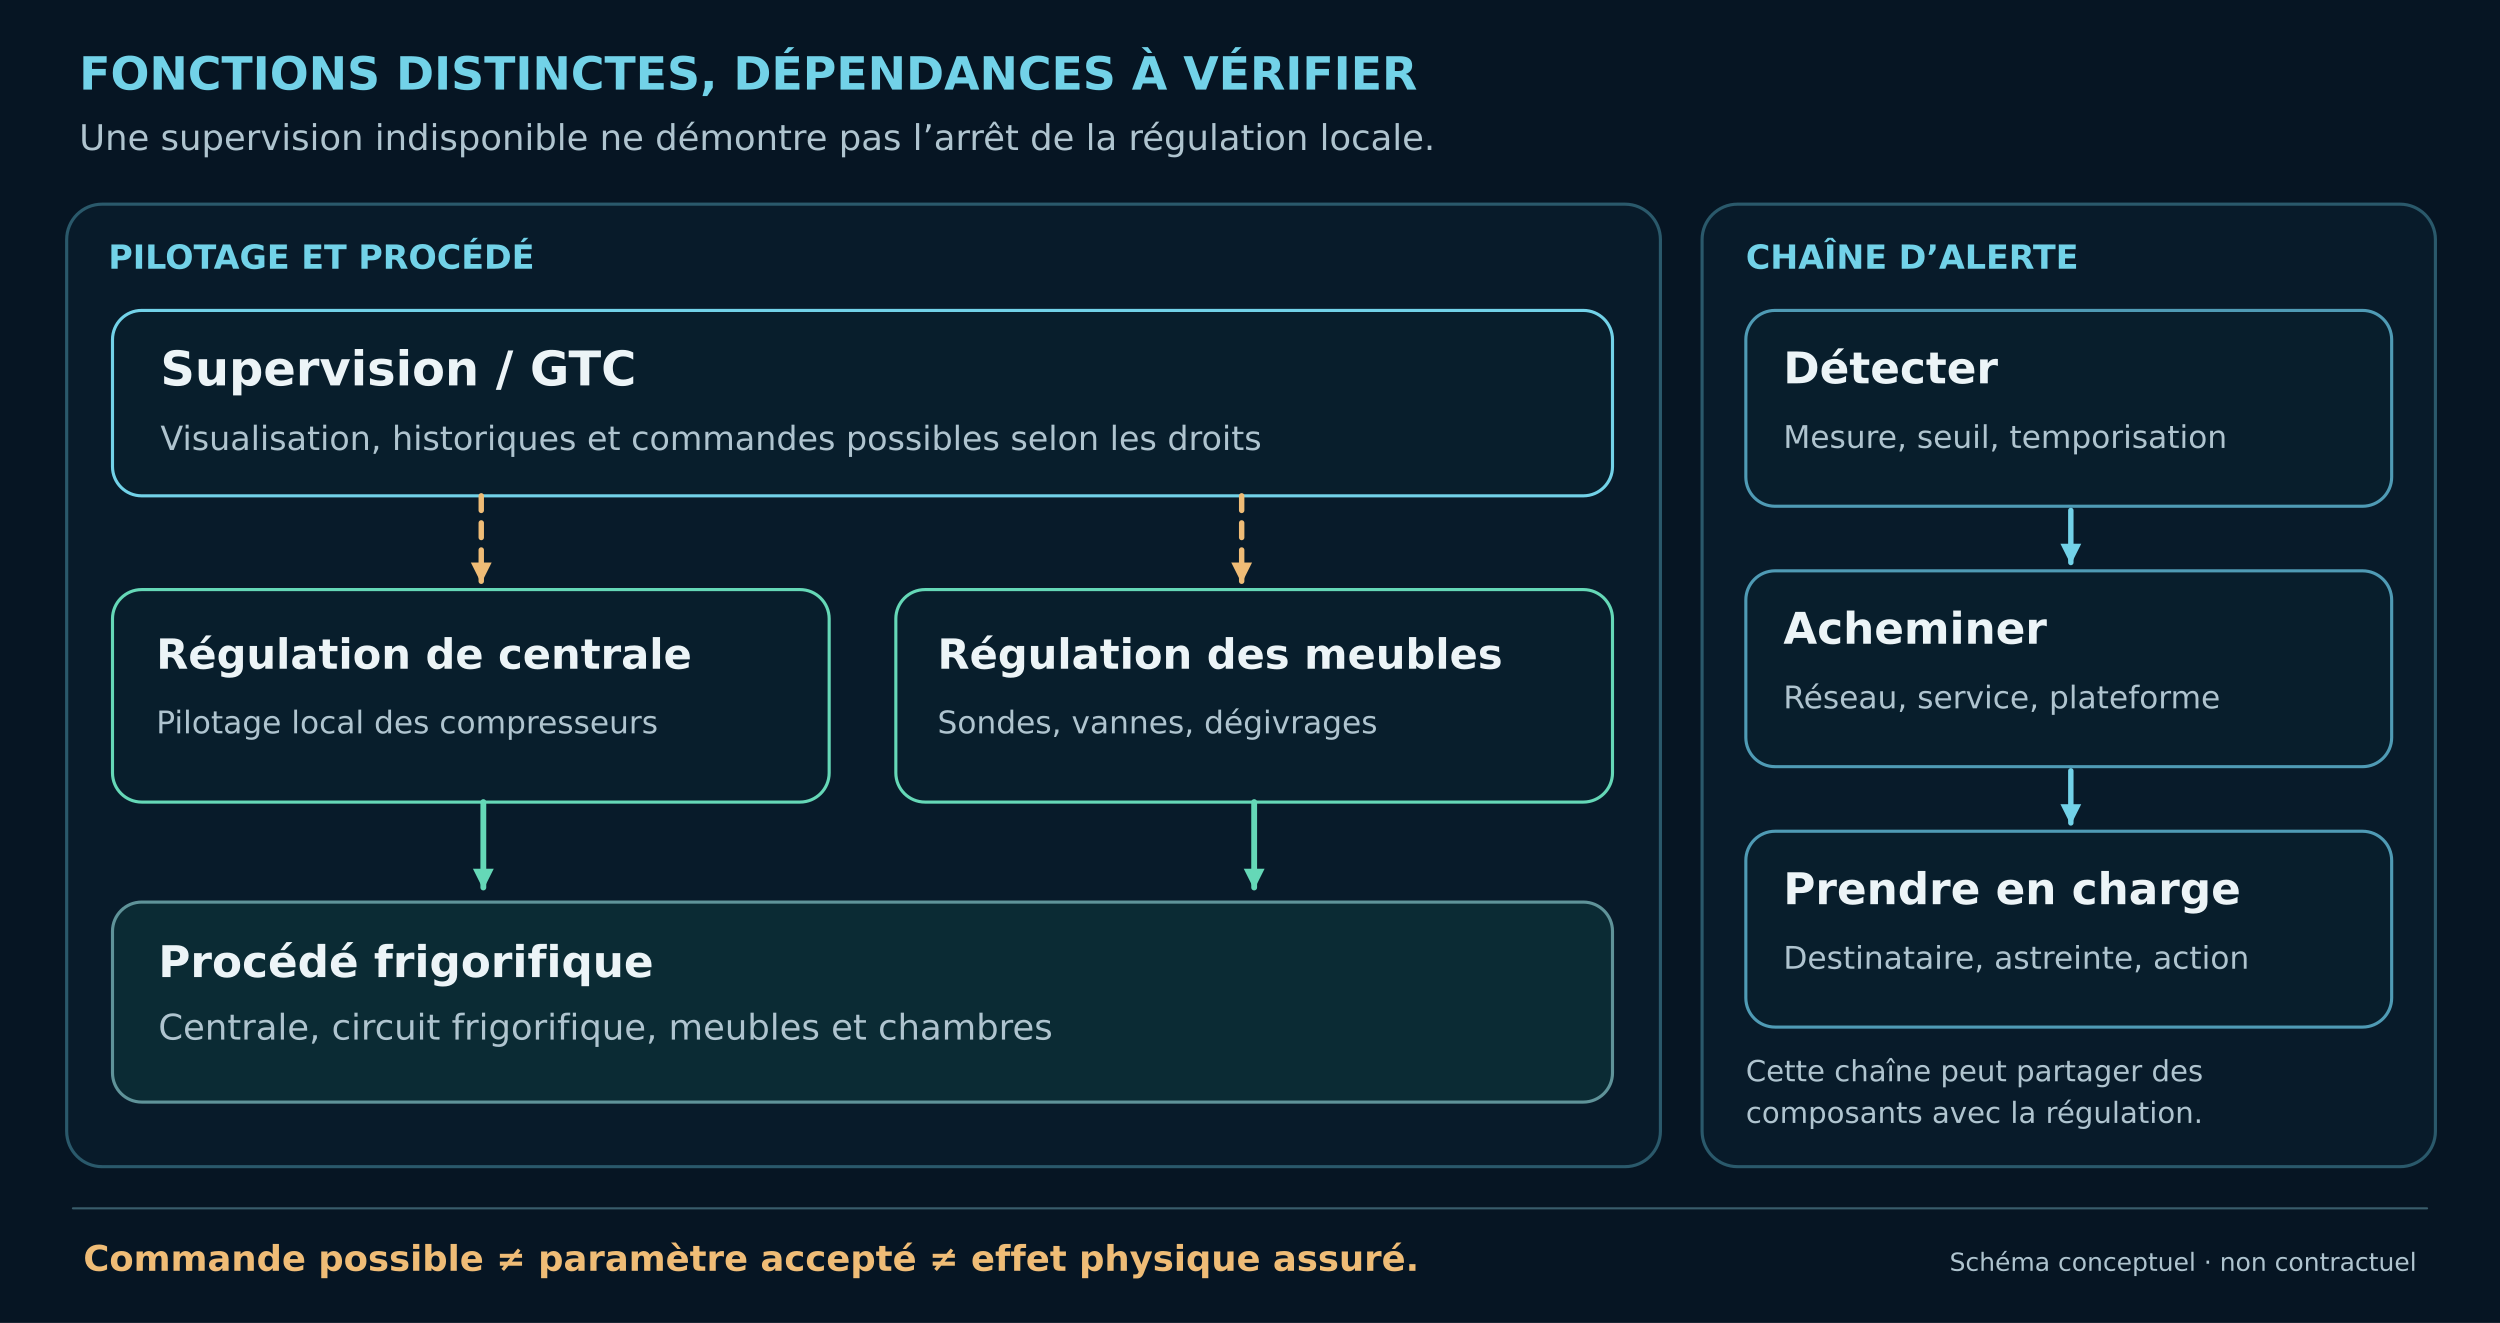
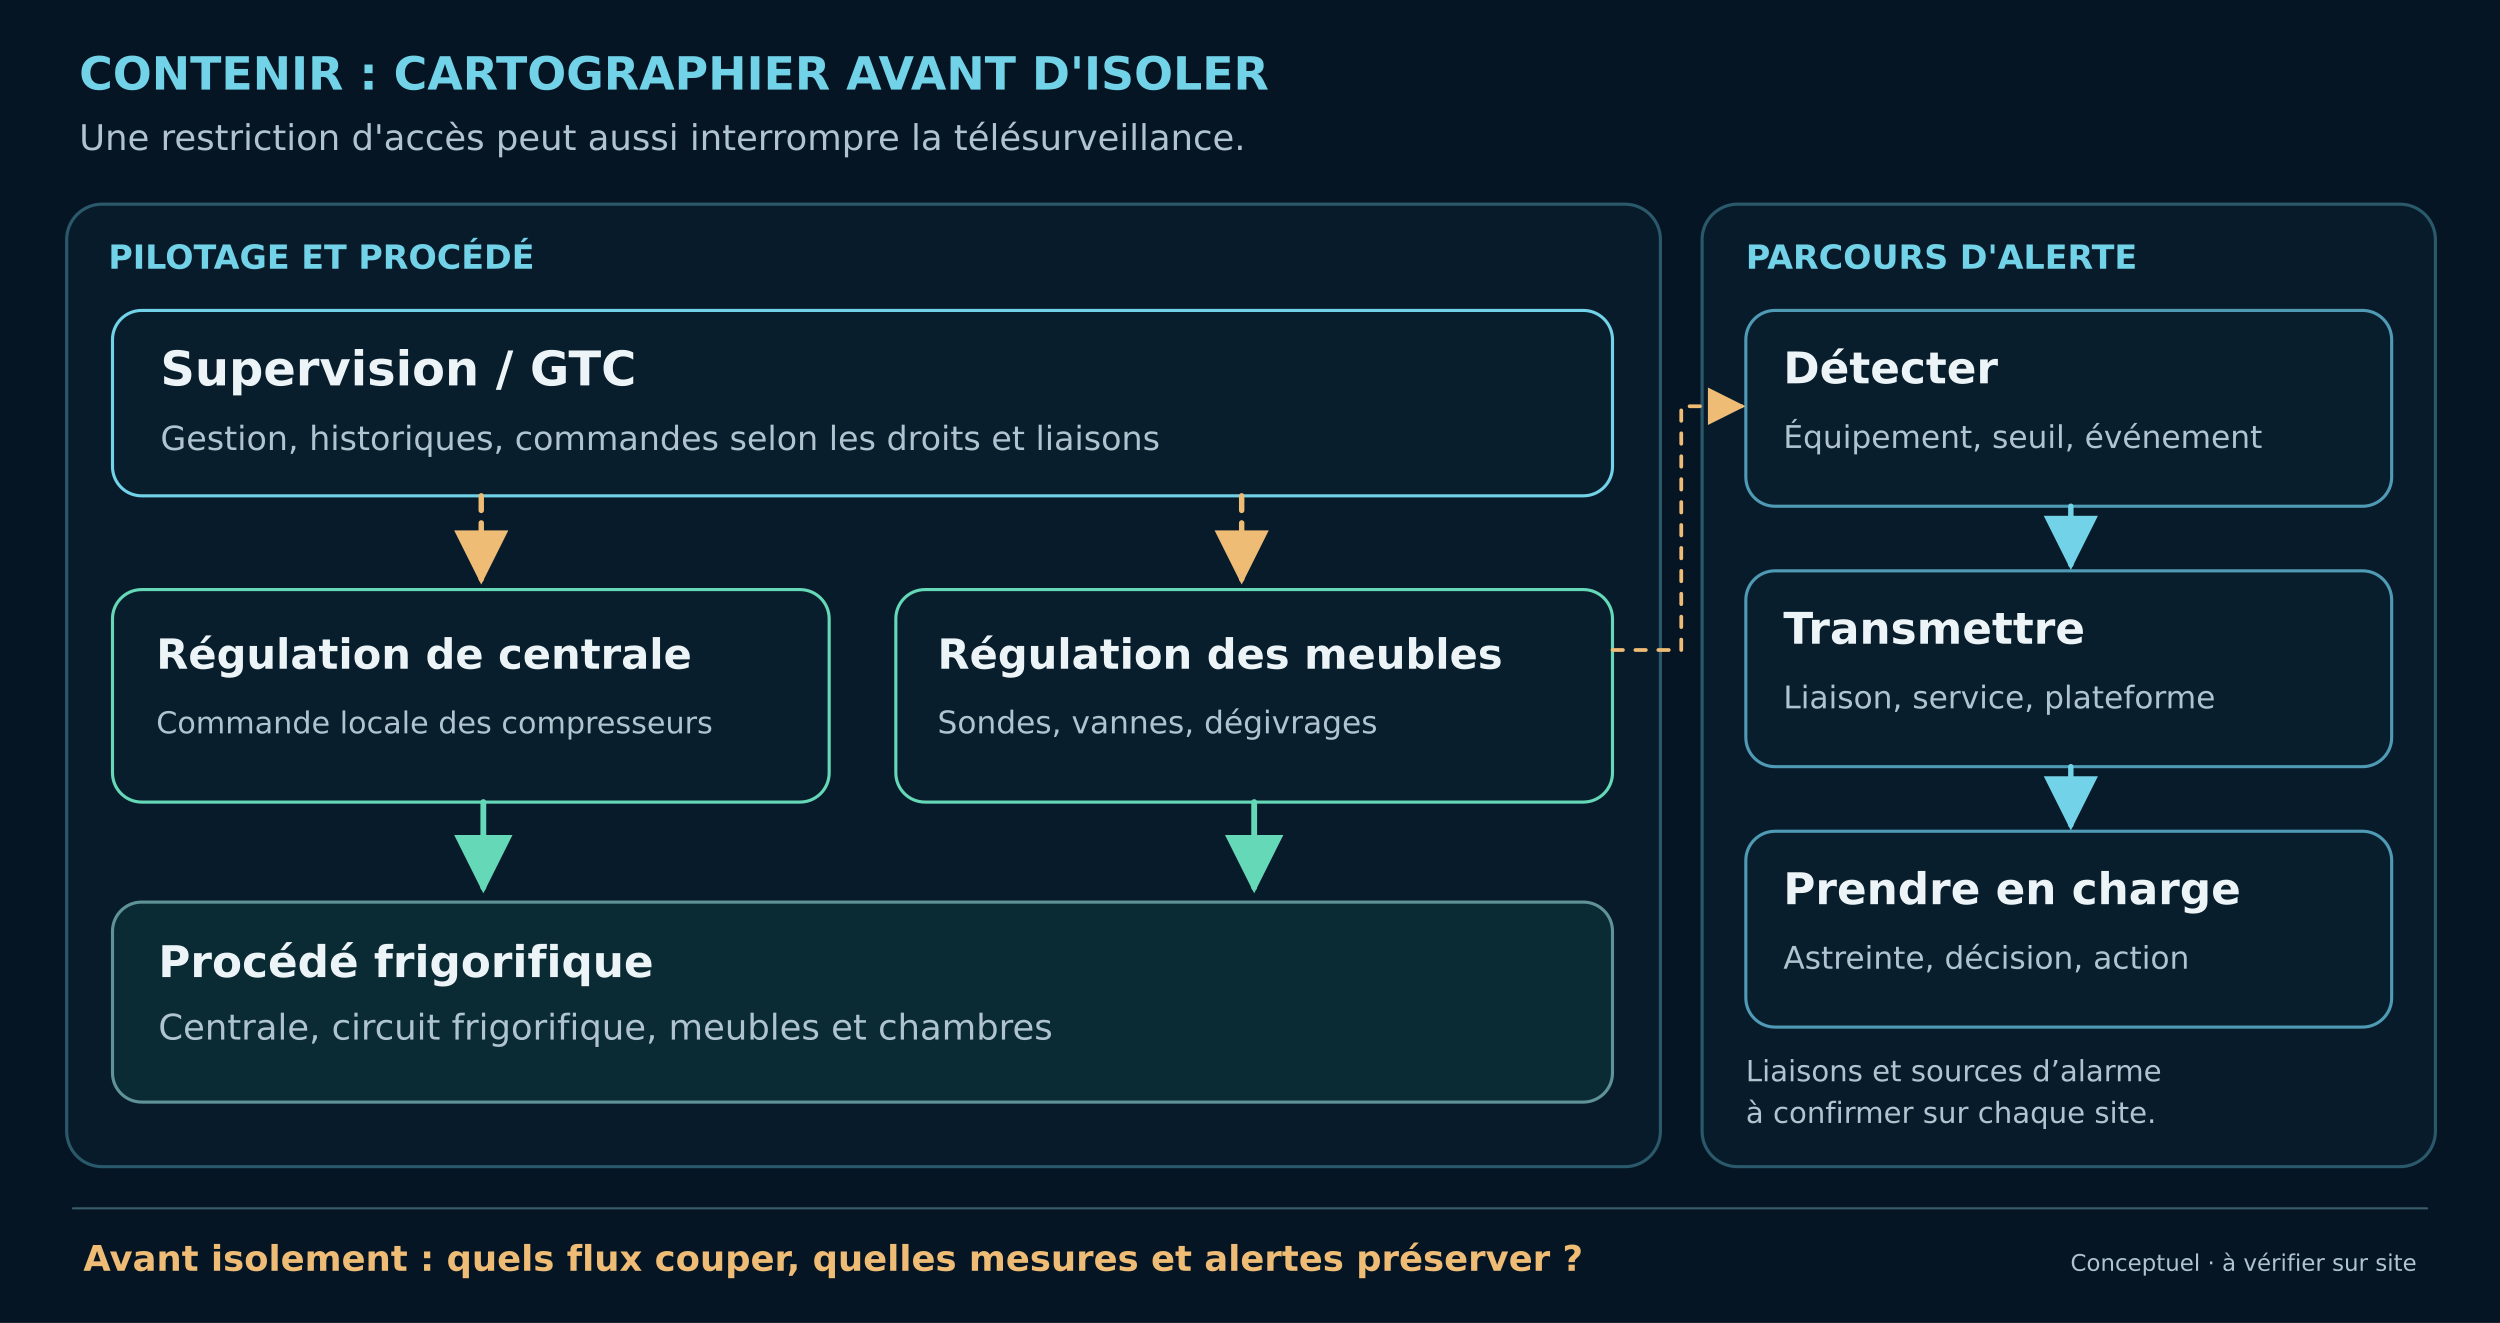
- <svg xmlns="http://www.w3.org/2000/svg" baseProfile="full" height="635" version="1.1" viewBox="0 0 1200 635" width="1200">
+ <svg xmlns="http://www.w3.org/2000/svg" width="1200" height="635" viewBox="0 0 1200 635" role="img" aria-labelledby="chart-title chart-desc">
  <defs>
-     <marker id="arrowcyan" markerHeight="10" markerUnits="userSpaceOnUse" markerWidth="10" orient="auto" refX="9" refY="5">
-       <path d="M 0 0 L 10 5 L 0 10 Z" fill="#72d2e8" />
+     <marker id="arrowcyan" markerWidth="10" markerHeight="10" refX="9" refY="5" orient="auto">
+       <path d="M0 0 L10 5 L0 10 Z" fill="#72d2e8" />
    </marker>
-     <marker id="arrowgreen" markerHeight="10" markerUnits="userSpaceOnUse" markerWidth="10" orient="auto" refX="9" refY="5">
-       <path d="M 0 0 L 10 5 L 0 10 Z" fill="#65d8b7" />
+     <marker id="arrowgreen" markerWidth="10" markerHeight="10" refX="9" refY="5" orient="auto">
+       <path d="M0 0 L10 5 L0 10 Z" fill="#65d8b7" />
    </marker>
-     <marker id="arrowamber" markerHeight="10" markerUnits="userSpaceOnUse" markerWidth="10" orient="auto" refX="9" refY="5">
-       <path d="M 0 0 L 10 5 L 0 10 Z" fill="#efbc76" />
+     <marker id="arrowamber" markerWidth="10" markerHeight="10" refX="9" refY="5" orient="auto">
+       <path d="M0 0 L10 5 L0 10 Z" fill="#efbc76" />
    </marker>
  </defs>
-   <rect fill="#061523" height="635" width="1200" x="0" y="0" />
-   <text fill="#72d2e8" font-family="DejaVu Sans, Arial, sans-serif" font-size="22" font-weight="bold" text-anchor="start" x="38" y="43">FONCTIONS DISTINCTES, DÉPENDANCES À VÉRIFIER</text>
-   <text fill="#afc4cf" font-family="DejaVu Sans, Arial, sans-serif" font-size="17" font-weight="normal" text-anchor="start" x="38" y="72">Une supervision indisponible ne démontre pas l’arrêt de la régulation locale.</text>
-   <rect fill="#081b2a" height="462" rx="17" ry="17" stroke="#2a596b" stroke-width="1.5" width="765" x="32" y="98" />
-   <text fill="#72d2e8" font-family="DejaVu Sans, Arial, sans-serif" font-size="16" font-weight="bold" text-anchor="start" x="52" y="129">PILOTAGE ET PROCÉDÉ</text>
-   <rect fill="#081e2c" height="89" rx="14" ry="14" stroke="#72d2e8" stroke-width="1.5" width="720" x="54" y="149" />
-   <text fill="#ecf4f7" font-family="DejaVu Sans, Arial, sans-serif" font-size="23" font-weight="bold" text-anchor="start" x="77" y="185">Supervision / GTC</text>
-   <text fill="#afc4cf" font-family="DejaVu Sans, Arial, sans-serif" font-size="16" font-weight="normal" text-anchor="start" x="77" y="216">Visualisation, historiques et commandes possibles selon les droits</text>
-   <line marker-end="url(#arrowamber)" stroke="#efbc76" stroke-dasharray="7 6" stroke-linecap="round" stroke-width="2.6" x1="231" x2="231" y1="238" y2="279" />
-   <line marker-end="url(#arrowamber)" stroke="#efbc76" stroke-dasharray="7 6" stroke-linecap="round" stroke-width="2.6" x1="596" x2="596" y1="238" y2="279" />
-   <rect fill="#081e2c" height="102" rx="14" ry="14" stroke="#65d8b7" stroke-width="1.5" width="344" x="54" y="283" />
-   <rect fill="#081e2c" height="102" rx="14" ry="14" stroke="#65d8b7" stroke-width="1.5" width="344" x="430" y="283" />
-   <text fill="#ecf4f7" font-family="DejaVu Sans, Arial, sans-serif" font-size="20" font-weight="bold" text-anchor="start" x="75" y="321">Régulation de centrale</text>
-   <text fill="#afc4cf" font-family="DejaVu Sans, Arial, sans-serif" font-size="15" font-weight="normal" text-anchor="start" x="75" y="352">Pilotage local des compresseurs</text>
-   <text fill="#ecf4f7" font-family="DejaVu Sans, Arial, sans-serif" font-size="20" font-weight="bold" text-anchor="start" x="450" y="321">Régulation des meubles</text>
-   <text fill="#afc4cf" font-family="DejaVu Sans, Arial, sans-serif" font-size="15" font-weight="normal" text-anchor="start" x="450" y="352">Sondes, vannes, dégivrages</text>
-   <line marker-end="url(#arrowgreen)" stroke="#65d8b7" stroke-linecap="round" stroke-width="2.8" x1="232" x2="232" y1="385" y2="426" />
-   <line marker-end="url(#arrowgreen)" stroke="#65d8b7" stroke-linecap="round" stroke-width="2.8" x1="602" x2="602" y1="385" y2="426" />
-   <rect fill="#0b2b34" height="96" rx="14" ry="14" stroke="#5f9399" stroke-width="1.5" width="720" x="54" y="433" />
-   <text fill="#ecf4f7" font-family="DejaVu Sans, Arial, sans-serif" font-size="21" font-weight="bold" text-anchor="start" x="76" y="469">Procédé frigorifique</text>
-   <text fill="#afc4cf" font-family="DejaVu Sans, Arial, sans-serif" font-size="17" font-weight="normal" text-anchor="start" x="76" y="499">Centrale, circuit frigorifique, meubles et chambres</text>
-   <rect fill="#081b2a" height="462" rx="17" ry="17" stroke="#2a596b" stroke-width="1.5" width="352" x="817" y="98" />
-   <text fill="#72d2e8" font-family="DejaVu Sans, Arial, sans-serif" font-size="16" font-weight="bold" text-anchor="start" x="838" y="129">CHAÎNE D’ALERTE</text>
-   <rect fill="#081e2c" height="94" rx="14" ry="14" stroke="#4f9bb5" stroke-width="1.5" width="310" x="838" y="149" />
-   <text fill="#ecf4f7" font-family="DejaVu Sans, Arial, sans-serif" font-size="21" font-weight="bold" text-anchor="start" x="856" y="184">Détecter</text>
-   <text fill="#afc4cf" font-family="DejaVu Sans, Arial, sans-serif" font-size="15" font-weight="normal" text-anchor="start" x="856" y="215">Mesure, seuil, temporisation</text>
-   <rect fill="#081e2c" height="94" rx="14" ry="14" stroke="#4f9bb5" stroke-width="1.5" width="310" x="838" y="274" />
-   <text fill="#ecf4f7" font-family="DejaVu Sans, Arial, sans-serif" font-size="21" font-weight="bold" text-anchor="start" x="856" y="309">Acheminer</text>
-   <text fill="#afc4cf" font-family="DejaVu Sans, Arial, sans-serif" font-size="15" font-weight="normal" text-anchor="start" x="856" y="340">Réseau, service, plateforme</text>
-   <rect fill="#081e2c" height="94" rx="14" ry="14" stroke="#4f9bb5" stroke-width="1.5" width="310" x="838" y="399" />
-   <text fill="#ecf4f7" font-family="DejaVu Sans, Arial, sans-serif" font-size="21" font-weight="bold" text-anchor="start" x="856" y="434">Prendre en charge</text>
-   <text fill="#afc4cf" font-family="DejaVu Sans, Arial, sans-serif" font-size="15" font-weight="normal" text-anchor="start" x="856" y="465">Destinataire, astreinte, action</text>
-   <line marker-end="url(#arrowcyan)" stroke="#72d2e8" stroke-linecap="round" stroke-width="2.6" x1="994" x2="994" y1="245" y2="270" />
-   <line marker-end="url(#arrowcyan)" stroke="#72d2e8" stroke-linecap="round" stroke-width="2.6" x1="994" x2="994" y1="370" y2="395" />
-   <text fill="#afc4cf" font-family="DejaVu Sans, Arial, sans-serif" font-size="14" font-weight="normal" text-anchor="start" x="838" y="519">Cette chaîne peut partager des</text>
-   <text fill="#afc4cf" font-family="DejaVu Sans, Arial, sans-serif" font-size="14" font-weight="normal" text-anchor="start" x="838" y="539">composants avec la régulation.</text>
-   <line stroke="#385c6b" stroke-linecap="round" stroke-width="1" x1="35" x2="1165" y1="580" y2="580" />
-   <text fill="#efbc76" font-family="DejaVu Sans, Arial, sans-serif" font-size="17" font-weight="bold" text-anchor="start" x="40" y="610">Commande possible  ≠  paramètre accepté  ≠  effet physique assuré.</text>
-   <text fill="#afc4cf" font-family="DejaVu Sans, Arial, sans-serif" font-size="12" font-weight="normal" text-anchor="end" x="1160" y="610">Schéma conceptuel · non contractuel</text>
+   <rect x="0" y="0" width="1200" height="635" fill="#061523" />
+   <text x="38" y="43" fill="#72d2e8" font-family="DejaVu Sans, Arial, sans-serif" font-size="22" font-weight="bold" text-anchor="start">CONTENIR : CARTOGRAPHIER AVANT D'ISOLER</text>
+   <text x="38" y="72" fill="#afc4cf" font-family="DejaVu Sans, Arial, sans-serif" font-size="17" font-weight="normal" text-anchor="start">Une restriction d'accès peut aussi interrompre la télésurveillance.</text>
+   <rect x="32" y="98" width="765" height="462" rx="17" ry="17" fill="#081b2a" stroke="#2a596b" stroke-width="1.5" />
+   <text x="52" y="129" fill="#72d2e8" font-family="DejaVu Sans, Arial, sans-serif" font-size="16" font-weight="bold" text-anchor="start">PILOTAGE ET PROCÉDÉ</text>
+   <rect x="54" y="149" width="720" height="89" rx="14" ry="14" fill="#081e2c" stroke="#72d2e8" stroke-width="1.5" />
+   <text x="77" y="185" fill="#ecf4f7" font-family="DejaVu Sans, Arial, sans-serif" font-size="23" font-weight="bold" text-anchor="start">Supervision / GTC</text>
+   <text x="77" y="216" fill="#afc4cf" font-family="DejaVu Sans, Arial, sans-serif" font-size="16" font-weight="normal" text-anchor="start">Gestion, historiques, commandes selon les droits et liaisons</text>
+   <line x1="231" y1="238" x2="231" y2="278" stroke="#efbc76" stroke-width="2.6" stroke-linecap="round" marker-end="url(#arrowamber)" stroke-dasharray="7 6" />
+   <line x1="596" y1="238" x2="596" y2="278" stroke="#efbc76" stroke-width="2.6" stroke-linecap="round" marker-end="url(#arrowamber)" stroke-dasharray="7 6" />
+   <rect x="54" y="283" width="344" height="102" rx="14" ry="14" fill="#081e2c" stroke="#65d8b7" stroke-width="1.5" />
+   <rect x="430" y="283" width="344" height="102" rx="14" ry="14" fill="#081e2c" stroke="#65d8b7" stroke-width="1.5" />
+   <text x="75" y="321" fill="#ecf4f7" font-family="DejaVu Sans, Arial, sans-serif" font-size="20" font-weight="bold" text-anchor="start">Régulation de centrale</text>
+   <text x="75" y="352" fill="#afc4cf" font-family="DejaVu Sans, Arial, sans-serif" font-size="14.5" font-weight="normal" text-anchor="start">Commande locale des compresseurs</text>
+   <text x="450" y="321" fill="#ecf4f7" font-family="DejaVu Sans, Arial, sans-serif" font-size="20" font-weight="bold" text-anchor="start">Régulation des meubles</text>
+   <text x="450" y="352" fill="#afc4cf" font-family="DejaVu Sans, Arial, sans-serif" font-size="15" font-weight="normal" text-anchor="start">Sondes, vannes, dégivrages</text>
+   <line x1="232" y1="385" x2="232" y2="426" stroke="#65d8b7" stroke-width="2.8" stroke-linecap="round" marker-end="url(#arrowgreen)" />
+   <line x1="602" y1="385" x2="602" y2="426" stroke="#65d8b7" stroke-width="2.8" stroke-linecap="round" marker-end="url(#arrowgreen)" />
+   <rect x="54" y="433" width="720" height="96" rx="14" ry="14" fill="#0b2b34" stroke="#5f9399" stroke-width="1.5" />
+   <text x="76" y="469" fill="#ecf4f7" font-family="DejaVu Sans, Arial, sans-serif" font-size="21" font-weight="bold" text-anchor="start">Procédé frigorifique</text>
+   <text x="76" y="499" fill="#afc4cf" font-family="DejaVu Sans, Arial, sans-serif" font-size="17" font-weight="normal" text-anchor="start">Centrale, circuit frigorifique, meubles et chambres</text>
+   <rect x="817" y="98" width="352" height="462" rx="17" ry="17" fill="#081b2a" stroke="#2a596b" stroke-width="1.5" />
+   <text x="838" y="129" fill="#72d2e8" font-family="DejaVu Sans, Arial, sans-serif" font-size="16" font-weight="bold" text-anchor="start">PARCOURS D'ALERTE</text>
+   <rect x="838" y="149" width="310" height="94" rx="14" ry="14" fill="#081e2c" stroke="#4f9bb5" stroke-width="1.5" />
+   <text x="856" y="184" fill="#ecf4f7" font-family="DejaVu Sans, Arial, sans-serif" font-size="21" font-weight="bold" text-anchor="start">Détecter</text>
+   <text x="856" y="215" fill="#afc4cf" font-family="DejaVu Sans, Arial, sans-serif" font-size="15" font-weight="normal" text-anchor="start">Équipement, seuil, événement</text>
+   <rect x="838" y="274" width="310" height="94" rx="14" ry="14" fill="#081e2c" stroke="#4f9bb5" stroke-width="1.5" />
+   <text x="856" y="309" fill="#ecf4f7" font-family="DejaVu Sans, Arial, sans-serif" font-size="21" font-weight="bold" text-anchor="start">Transmettre</text>
+   <text x="856" y="340" fill="#afc4cf" font-family="DejaVu Sans, Arial, sans-serif" font-size="15" font-weight="normal" text-anchor="start">Liaison, service, plateforme</text>
+   <rect x="838" y="399" width="310" height="94" rx="14" ry="14" fill="#081e2c" stroke="#4f9bb5" stroke-width="1.5" />
+   <text x="856" y="434" fill="#ecf4f7" font-family="DejaVu Sans, Arial, sans-serif" font-size="21" font-weight="bold" text-anchor="start">Prendre en charge</text>
+   <text x="856" y="465" fill="#afc4cf" font-family="DejaVu Sans, Arial, sans-serif" font-size="15" font-weight="normal" text-anchor="start">Astreinte, décision, action</text>
+   <line x1="994" y1="243" x2="994" y2="271" stroke="#72d2e8" stroke-width="2.6" stroke-linecap="round" marker-end="url(#arrowcyan)" />
+   <line x1="994" y1="368" x2="994" y2="396" stroke="#72d2e8" stroke-width="2.6" stroke-linecap="round" marker-end="url(#arrowcyan)" />
+   <text x="838" y="519" fill="#afc4cf" font-family="DejaVu Sans, Arial, sans-serif" font-size="14" font-weight="normal" text-anchor="start">Liaisons et sources d’alarme</text>
+   <text x="838" y="539" fill="#afc4cf" font-family="DejaVu Sans, Arial, sans-serif" font-size="14" font-weight="normal" text-anchor="start">à confirmer sur chaque site.</text>
+   <path d="M 774 312 L 807 312 L 807 195 L 836 195" stroke="#efbc76" stroke-width="1.8" fill="none" stroke-linejoin="round" stroke-linecap="round" marker-end="url(#arrowamber)" stroke-dasharray="5 6" />
+   <line x1="35" y1="580" x2="1165" y2="580" stroke="#385c6b" stroke-width="1" stroke-linecap="round" />
+   <text x="40" y="610" fill="#efbc76" font-family="DejaVu Sans, Arial, sans-serif" font-size="17" font-weight="bold" text-anchor="start">Avant isolement : quels flux couper, quelles mesures et alertes préserver ?</text>
+   <text x="1160" y="610" fill="#afc4cf" font-family="DejaVu Sans, Arial, sans-serif" font-size="11" font-weight="normal" text-anchor="end">Conceptuel · à vérifier sur site</text>
</svg>
